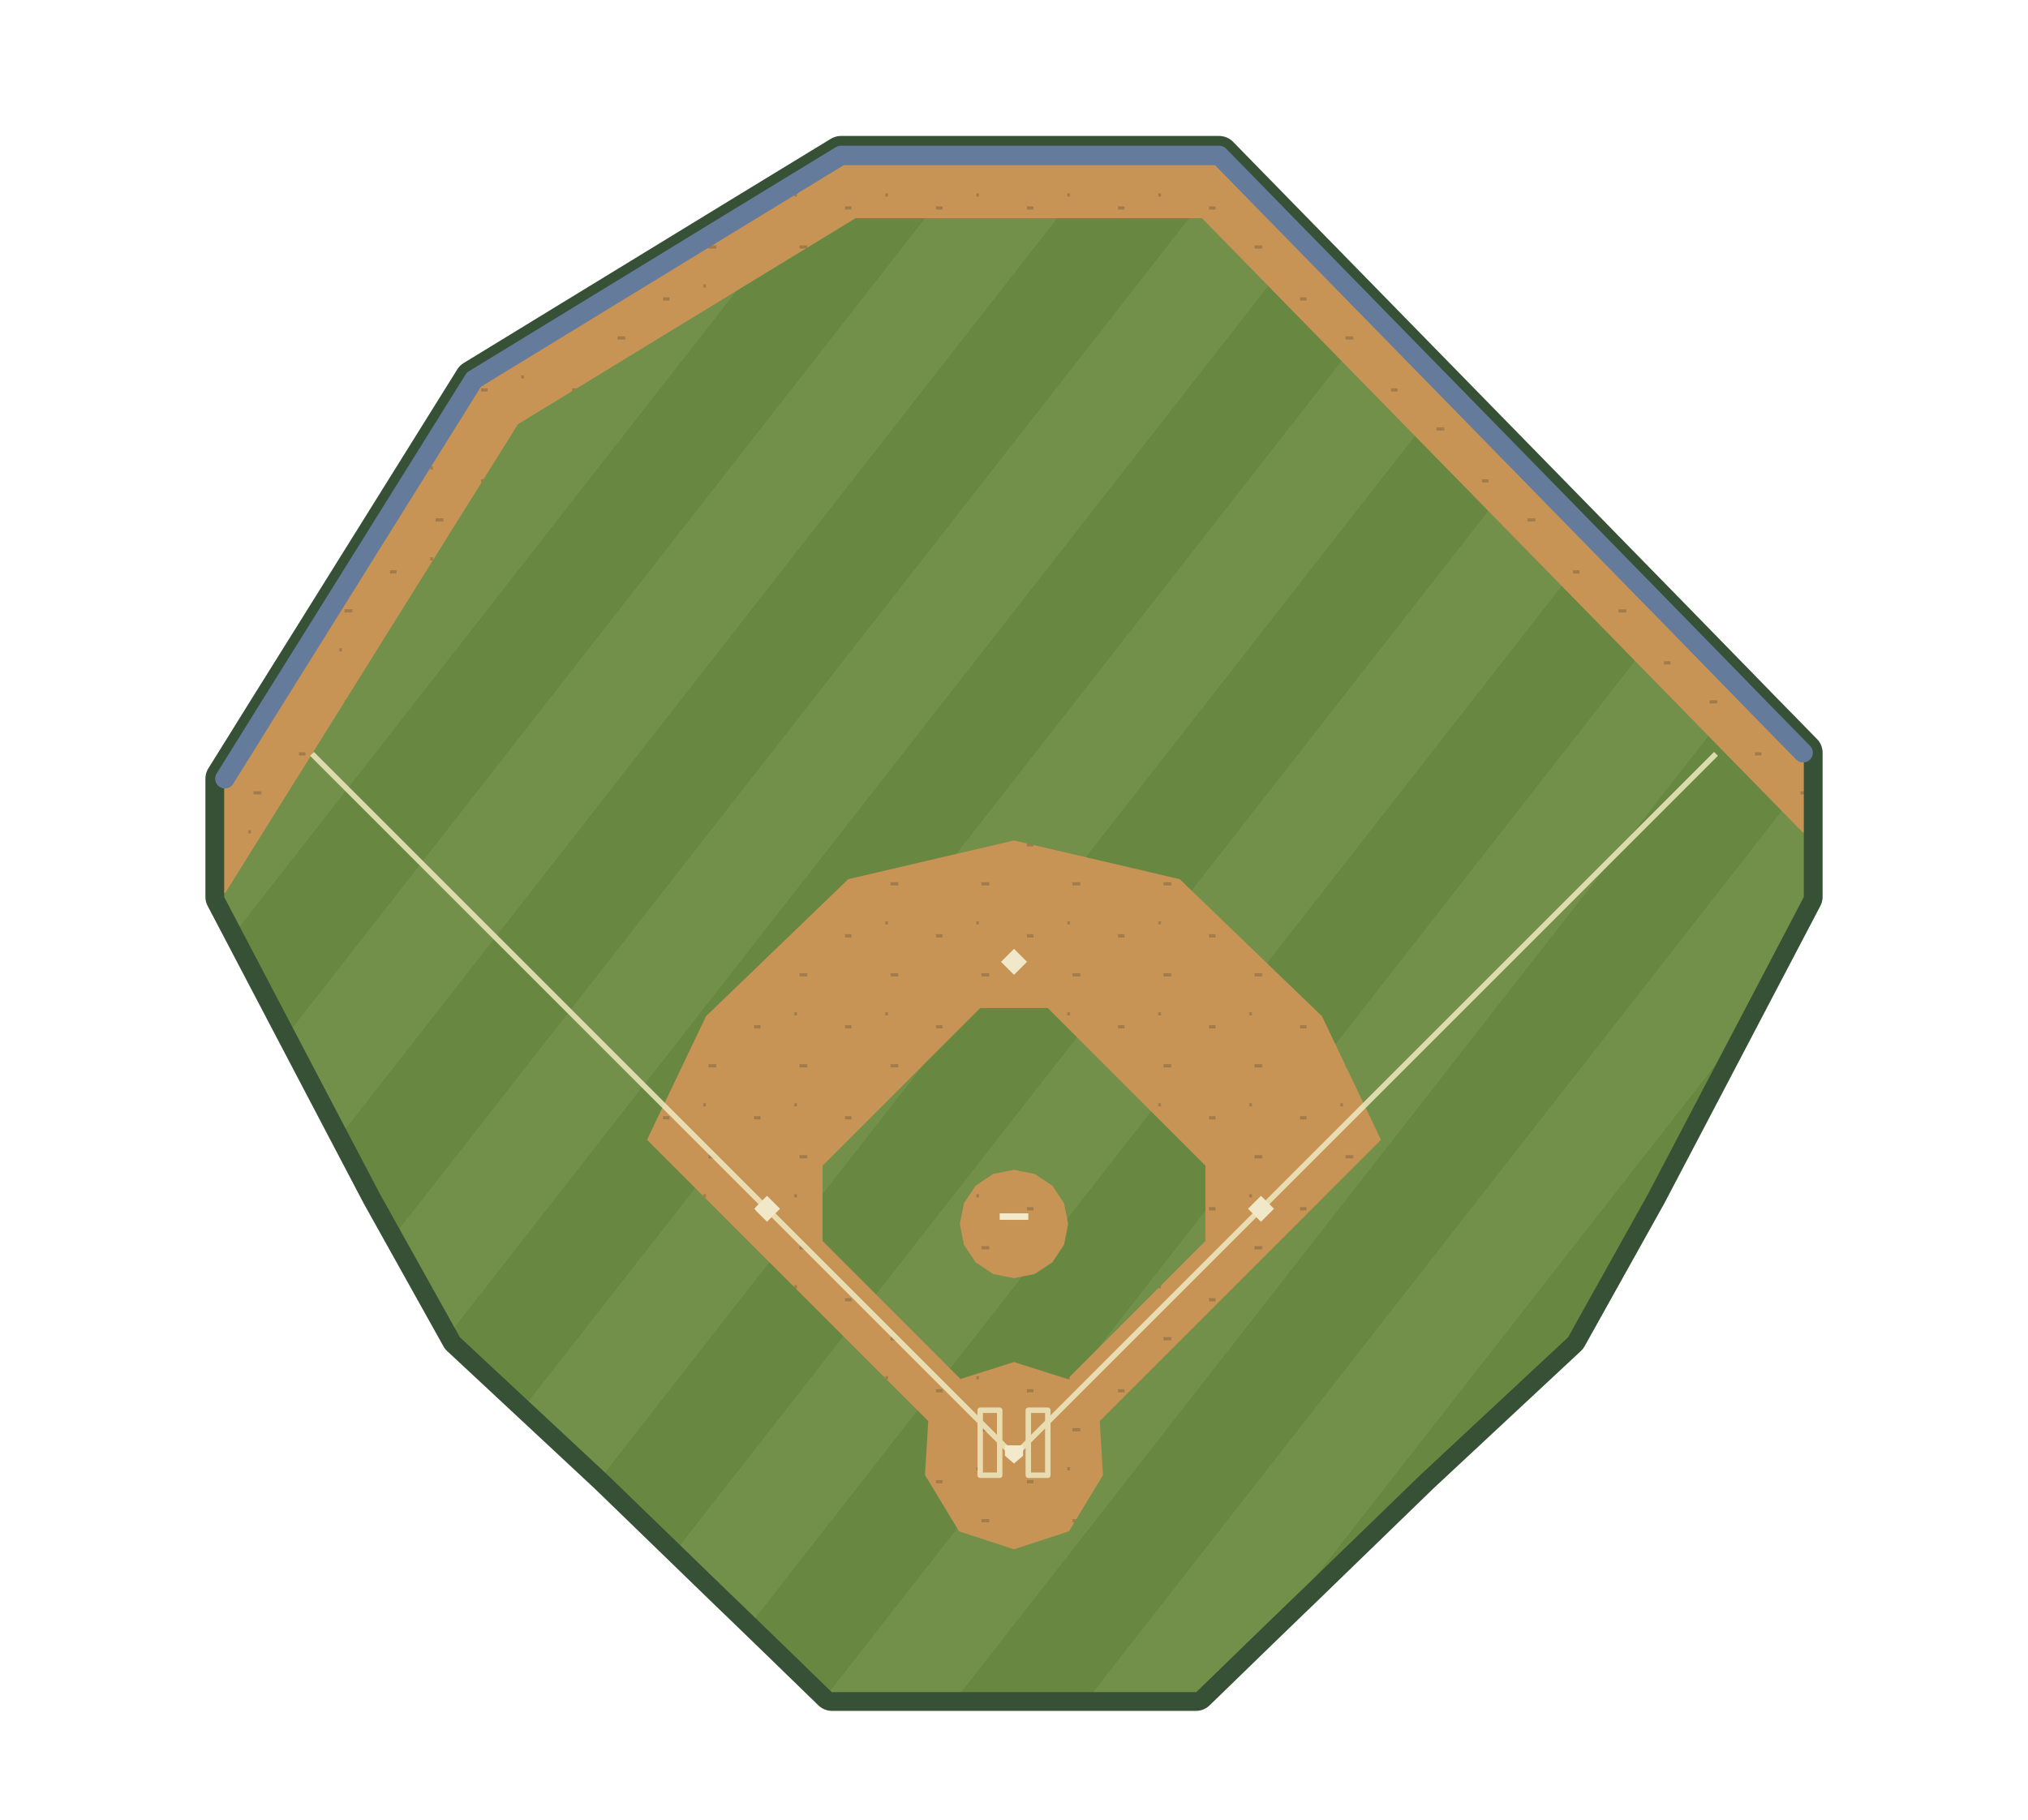
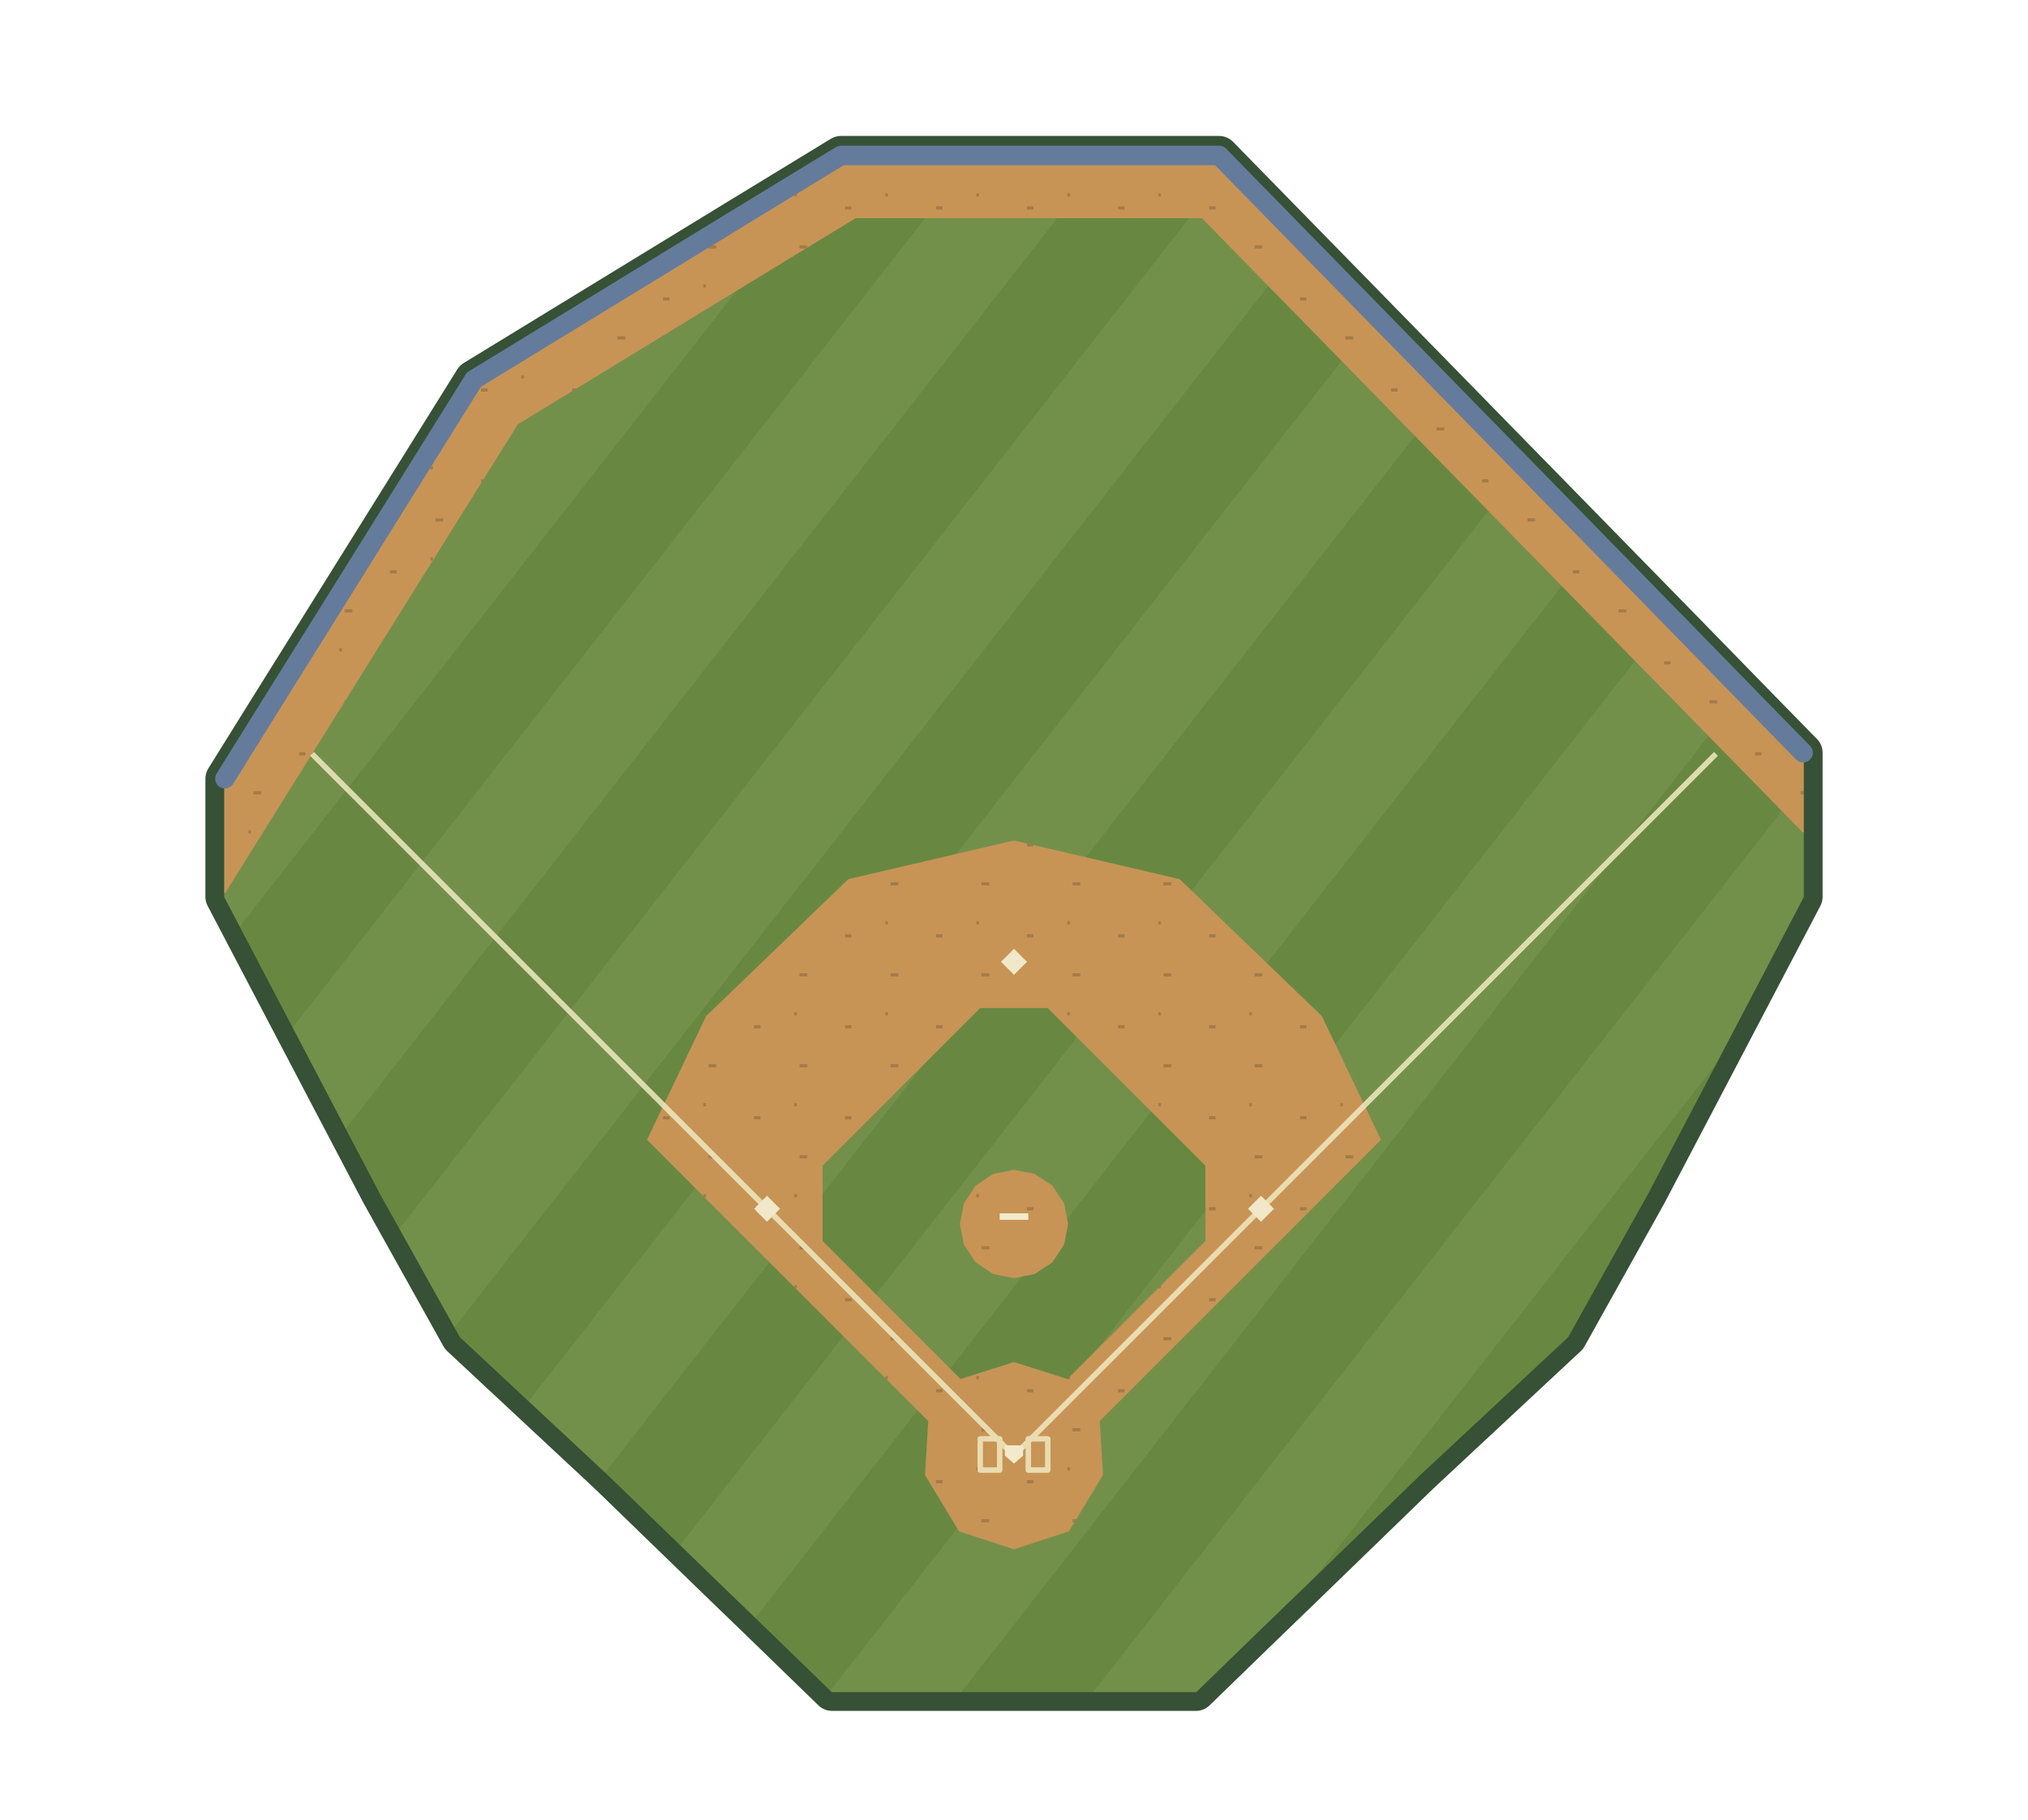
<svg xmlns="http://www.w3.org/2000/svg" viewBox="-78 -112 156 140" fill="none">
  <defs>
    <pattern id="grass" width="16" height="16" patternUnits="userSpaceOnUse" patternTransform="rotate(38)">
      <rect width="16" height="16" fill="#688841" />
      <rect width="8" height="16" fill="#fff4c2" opacity=".075" />
    </pattern>
    <pattern id="sand" width="7" height="7" patternUnits="userSpaceOnUse">
      <rect width="7" height="7" fill="#c79456" />
      <path d="M1 2h.5m3 3h.6m-1-4h.2" stroke="#614f32" stroke-width=".25" opacity=".35" />
    </pattern>
    <pattern id="stone" width="12" height="9" patternUnits="userSpaceOnUse">
      <rect width="12" height="9" fill="#688841" />
      <path d="M0 0H12M0 4.5H12M6 0V4.5M0 4.5V9M12 4.5V9" fill="none" stroke="#414734" stroke-width=".35" />
      <path d="M.5 5H11.5M6.5 .5H11.5" stroke="#c9ba82" stroke-width=".18" />
    </pattern>
    <pattern id="enamel" width="10" height="10" patternUnits="userSpaceOnUse">
      <rect width="10" height="10" fill="#688841" />
      <path d="M0 10V0H10" fill="none" stroke="#172e50" stroke-width=".4" />
      <path d="M.6 9V.6H9" fill="none" stroke="#9eb2cd" stroke-width=".2" />
      <circle cx="1.5" cy="1.5" r=".22" fill="#ced5cf" />
    </pattern>
    <pattern id="water" width="8" height="6" patternUnits="userSpaceOnUse">
      <rect width="8" height="6" fill="#6eafb4" />
      <path d="M1 2H5M4 5H7" stroke="#d5e4c7" stroke-width=".4" opacity=".5" />
    </pattern>
    <pattern id="lava" width="11" height="8" patternUnits="userSpaceOnUse">
      <rect width="11" height="8" fill="#292d27" />
      <path d="M-1 2L3 3L5 0M3 3L4 7L9 9M4 7L10 4L12 4" fill="none" stroke="#f9d26f" stroke-width=".6" />
    </pattern>
  </defs>
  <path d="M-54.06,-54L-60.7,-43.36L-60.7,-43ZM-54.06,-54L-48.19,-63.41L-21,-36.33ZM-48.19,-63.41L-21,-36.33L-21,-63.41ZM-26.82,-27.13L-23.64,-33.79L-27.19,-27.13ZM-23.64,-33.79L-27.19,-27.13L-54.06,-54ZM-27.19,-27.13L-54.06,-54L-52.38,-27.13ZM-54.06,-54L-52.38,-27.13L-60.7,-43ZM-21,-36.33L-54.06,-54L-23.64,-33.79ZM-52.38,-27.13L-48.7,-20.12L-28.16,-24.32ZM-48.7,-20.12L-28.16,-24.32L-42.58,-9.15ZM-28.16,-24.32L-42.58,-9.15L-21,-17.15ZM-42.58,-9.15L-21,-17.15L-31.22,1.44ZM-21,-17.15L-31.22,1.44L-22.05,10.33ZM-52.38,-27.13L-28.16,-24.32L-27.19,-27.13ZM-28.16,-24.32L-27.19,-27.13L-26.94,-26.88ZM-27.19,-27.13L-26.94,-26.88L-26.82,-27.13ZM-21,-17.15L-22.05,10.33L-21,10.33ZM31.22,1.44L42.58,-9.15L21,-17.15ZM42.58,-9.15L21,-17.15L28.16,-24.32ZM28.16,-24.32L26.94,-26.88L48.7,-20.12ZM26.94,-26.88L48.7,-20.12L52.38,-27.13ZM42.58,-9.15L48.7,-20.12L28.16,-24.32ZM21,-17.15L21,10.33L31.22,1.44ZM21,10.33L31.22,1.44L22.05,10.33ZM52.38,-27.13L27.19,-27.13L26.94,-26.88ZM27.19,-27.13L26.94,-26.88L26.82,-27.13ZM-22.05,10.33L-21,11.34L-21,10.33ZM-21,-36.33L-12.72,-44.31L-21,-63.41ZM-12.72,-44.31L-21,-63.41L0,-47.28ZM-21,-63.41L0,-47.28L21,-63.41ZM0,-47.28L21,-63.41L12.72,-44.31ZM21,-63.41L12.72,-44.31L21,-36.33ZM2.62,-34.5L9.99,-27.13L0,-34.5ZM9.99,-27.13L0,-34.5L-0,-27.13ZM0,-34.5L-0,-27.13L-2.62,-34.5ZM-0,-27.13L-2.62,-34.5L-9.99,-27.13ZM-0,-21.94L-1.57,-21.63L-9.99,-27.13ZM-1.57,-21.63L-9.99,-27.13L-2.91,-20.74ZM-9.99,-27.13L-2.91,-20.74L-14.78,-22.34ZM-2.91,-20.74L-14.78,-22.34L-3.8,-19.4ZM-14.78,-22.34L-3.8,-19.4L-14.78,-16.5ZM-3.8,-19.4L-14.78,-16.5L-4.11,-17.83ZM-14.78,-16.5L-4.11,-17.83L-3.8,-16.26ZM0,-13.72L1.57,-14.03L-0,-7.15ZM1.57,-14.03L-0,-7.15L4.13,-5.84ZM6.54,-2.69L21,-17.15L6.79,1.47ZM21,-17.15L6.79,1.47L21,10.33ZM6.79,1.47L21,10.33L4.19,5.77ZM21,10.33L4.19,5.77L-0,10.33ZM4.19,5.77L-0,10.33L-0,7.14ZM-0,10.33L-0,7.14L-4.19,5.77ZM-6.79,1.47L-6.54,-2.69L-21,-17.15ZM2.91,-14.92L3.8,-16.26L14.78,-16.5ZM3.8,-16.26L14.78,-16.5L4.11,-17.83ZM14.78,-16.5L4.11,-17.83L3.8,-19.4ZM1.57,-14.03L2.91,-14.92L4.13,-5.84ZM2.91,-14.92L4.13,-5.84L14.78,-16.5ZM-1.57,-14.03L-2.91,-14.92L-4.13,-5.84ZM-2.91,-14.92L-4.13,-5.84L-14.78,-16.5ZM14.78,-22.34L9.99,-27.13L2.91,-20.74ZM9.99,-27.13L2.91,-20.74L-0,-27.13ZM2.91,-20.74L-0,-27.13L1.57,-21.63ZM-0,-27.13L1.57,-21.63L-0,-21.94ZM2.91,-20.74L3.8,-19.4L14.78,-16.5ZM0,-13.72L-1.57,-14.03L-0,-7.15ZM-1.57,-14.03L-0,-7.15L-4.13,-5.84ZM-14.78,-16.5L-2.91,-14.92L-3.8,-16.26ZM-0,-21.94L-0,-27.13L-9.99,-27.13ZM14.78,-16.5L14.78,-22.34L2.91,-20.74ZM-21,10.33L-0,10.33L-4.19,5.77ZM-21,10.33L-4.19,5.77L-6.79,1.47ZM-21,10.33L-6.79,1.47L-21,-17.15ZM18.83,13.44L14,18.13L-0,10.33ZM14,18.13L-0,10.33L0,18.13ZM-0,10.33L0,18.13L-21,10.33ZM0,18.13L-21,10.33L-14,18.13ZM-21,10.33L-14,18.13L-18.83,13.44ZM-0,10.33L18.83,13.44L21,10.33ZM-21,10.33L-21,11.34L-18.83,13.44ZM21,10.33L18.83,13.44L21,11.34ZM-12.2,-95.27L-21,-89.9L-21,-63.41ZM-21,-63.41L21,-63.41L-12.2,-95.27ZM21,-63.41L-12.2,-95.27L14.48,-95.27ZM21,-63.41L21,-88.6L14.48,-95.27ZM-21,-89.9L-38.2,-79.4L-21,-63.41ZM-38.2,-79.4L-21,-63.41L-48.19,-63.41ZM21,-63.41L45.64,-63.41L21,-88.6ZM60.7,-43L52.38,-27.13L54.46,-54.39ZM52.38,-27.13L54.46,-54.39L27.19,-27.13ZM54.46,-54.39L27.19,-27.13L26.82,-27.13ZM45.64,-63.41L21,-63.41L54.46,-54.39ZM21,-63.41L54.46,-54.39L21,-36.33ZM54.46,-54.39L21,-36.33L23.64,-33.79ZM54.46,-54.39L60.7,-43L60.7,-48.01ZM54.46,-54.39L23.64,-33.79L26.82,-27.13ZM21,10.33L21,11.34L22.05,10.33ZM-59.13,-54.61L-60.7,-52.09L-54.06,-54ZM-60.7,-52.09L-54.06,-54L-60.7,-43.36ZM-57.42,-57.36L-53.64,-63.41L-54.06,-54ZM-53.64,-63.41L-54.06,-54L-48.19,-63.41ZM-54.06,-54L-57.42,-57.36L-59.13,-54.61ZM-21,-27.13L-21,-36.33L-23.64,-33.79ZM-23.64,-33.79L-26.82,-27.13L-21,-27.13ZM-26.94,-26.88L-26.82,-27.13L-21,-27.13ZM-26.94,-26.88L-21,-20.94L-21,-27.13ZM-28.16,-24.32L-21,-17.15L-21,-20.94ZM-21,-20.94L-26.94,-26.88L-28.16,-24.32ZM21,-17.15L28.16,-24.32L26.94,-26.88ZM26.94,-26.88L26.82,-27.13L21,-20.94ZM26.82,-27.13L21,-20.94L21,-27.13ZM26.94,-26.88L21,-20.94L21,-17.15ZM-9.99,-27.13L-2.62,-34.5L-21,-36.33ZM-2.62,-34.5L-21,-36.33L-12.72,-44.31ZM12.72,-44.31L21,-36.33L2.62,-34.5ZM21,-36.33L2.62,-34.5L9.99,-27.13ZM0,-34.5L0,-47.28L-12.72,-44.31ZM-12.72,-44.31L-2.62,-34.5L0,-34.5ZM12.72,-44.31L0,-47.28L0,-34.5ZM0,-34.5L2.62,-34.5L12.72,-44.31ZM-9.99,-27.13L-21,-36.33L-21,-27.13ZM9.99,-27.13L21,-27.13L21,-36.33ZM-3.8,-19.4L-2.59,-19.43L-1.98,-20.34ZM-2.59,-19.43L-1.98,-20.34L-1.87,-19.35ZM-1.98,-20.34L-1.87,-19.35L-1.57,-19.96ZM-1.87,-19.35L-1.57,-19.96L-1.15,-19.58ZM-1.57,-19.96L-1.15,-19.58L-0.78,-20.27ZM-1.15,-19.58L-0.78,-20.27L-0.49,-19.58ZM-0.78,-20.27L-0.49,-19.58L-0,-20.37ZM-0.49,-19.58L-0,-20.37L-0,-19.58ZM-0,-20.37L-0,-19.58L0.49,-19.58ZM-0,-19.58L0.49,-19.58L1.13,-18.76ZM0.49,-19.58L1.13,-18.76L1.13,-19.22ZM1.13,-18.76L1.13,-19.22L1.86,-19.35ZM1.13,-19.22L1.86,-19.35L1.13,-19.58ZM1.86,-19.35L1.13,-19.58L1.56,-19.96ZM1.13,-19.58L1.56,-19.96L0.78,-20.27ZM1.56,-19.96L0.78,-20.27L1.07,-20.95ZM0.78,-20.27L1.07,-20.95L-0,-21.17ZM1.07,-20.95L-0,-21.17L-0,-21.94ZM-0,-21.17L-0,-21.94L-1.57,-21.63ZM-4.11,-17.83L-3.8,-16.26L-2.81,-18.36ZM-3.8,-16.26L-2.81,-18.36L-2.59,-17.29ZM-2.81,-18.36L-2.59,-17.29L-1.87,-17.9ZM-2.59,-17.29L-1.87,-17.9L-1.38,-17.33ZM-1.87,-17.9L-1.38,-17.33L-1.15,-18.29ZM-1.38,-17.33L-1.15,-18.29L-0.77,-18.29ZM-1.15,-18.29L-0.77,-18.29L-1.15,-18.76ZM-0.77,-18.29L-1.15,-18.76L-0.38,-18.29ZM-1.15,-18.76L-0.38,-18.29L-0,-18.29ZM-0.38,-18.29L-0,-18.29L-1.07,-15.77ZM-0,-18.29L-1.07,-15.77L-0,-15.56ZM-1.07,-15.77L-0,-15.56L0,-13.72ZM-0,-15.56L0,-13.72L1.57,-14.03ZM-0,-7.15L4.13,-5.84L0,0.06ZM4.13,-5.84L0,0.06L5.01,-4.96ZM0,0.06L5.01,-4.96L6.54,-2.69ZM5.01,-4.96L6.54,-2.69L21,-17.15ZM-0,7.14L-4.19,5.77L0,0.06ZM-4.19,5.77L0,0.06L-6.79,1.47ZM0,0.06L-6.79,1.47L-6.54,-2.69ZM-6.54,-2.69L-21,-17.15L-5.01,-4.96ZM-21,-17.15L-5.01,-4.96L-21,-20.94ZM-5.01,-4.96L-21,-20.94L-14.78,-16.5ZM-21,-20.94L-14.78,-16.5L-14.78,-22.34ZM3.8,-16.26L4.11,-17.83L2.59,-17.29ZM4.11,-17.83L2.59,-17.29L2.81,-18.36ZM2.59,-17.29L2.81,-18.36L1.86,-17.9ZM2.81,-18.36L1.86,-17.9L1.97,-18.66ZM1.86,-17.9L1.97,-18.66L1.13,-18.29ZM1.97,-18.66L1.13,-18.29L1.13,-18.76ZM1.13,-18.29L1.13,-18.76L0.75,-18.29ZM1.13,-18.76L0.75,-18.29L0.38,-18.29ZM0.75,-18.29L0.38,-18.29L1.37,-17.33ZM0.38,-18.29L1.37,-17.33L1.07,-15.77ZM1.37,-17.33L1.07,-15.77L1.98,-16.38ZM1.07,-15.77L1.98,-16.38L2.91,-14.92ZM1.98,-16.38L2.91,-14.92L3.8,-16.26ZM4.11,-17.83L3.8,-19.4L2.81,-18.36ZM3.8,-19.4L2.81,-18.36L2.59,-19.43ZM2.81,-18.36L2.59,-19.43L1.97,-18.66ZM2.59,-19.43L1.97,-18.66L1.86,-19.35ZM1.97,-18.66L1.86,-19.35L1.13,-18.76ZM-0.49,-19.58L-1.15,-19.22L-0,-19.58ZM-1.15,-19.22L-0,-19.58L-1.15,-18.76ZM-0,-19.58L-1.15,-18.76L1.13,-18.76ZM-1.15,-18.76L1.13,-18.76L-0,-18.29ZM1.13,-18.76L-0,-18.29L0.38,-18.29ZM-0,-18.29L0.38,-18.29L-0,-15.56ZM0.38,-18.29L-0,-15.56L1.07,-15.77ZM-0,-15.56L1.07,-15.77L1.57,-14.03ZM1.07,-15.77L1.57,-14.03L2.91,-14.92ZM4.13,-5.84L14.78,-16.5L21,-20.94ZM14.78,-16.5L21,-20.94L21,-27.13ZM-1.98,-20.34L-1.57,-19.96L-1.07,-20.95ZM-1.57,-19.96L-1.07,-20.95L-0.78,-20.27ZM-1.07,-20.95L-0.78,-20.27L-0,-21.17ZM-0.78,-20.27L-0,-21.17L-0,-20.37ZM-0,-21.17L-0,-20.37L0.78,-20.27ZM-0,-20.37L0.78,-20.27L0.49,-19.58ZM0.78,-20.27L0.49,-19.58L1.13,-19.58ZM0.49,-19.58L1.13,-19.58L1.13,-19.22ZM-0.38,-18.29L-1.38,-17.33L-1.07,-15.77ZM-1.38,-17.33L-1.07,-15.77L-1.98,-16.38ZM-1.07,-15.77L-1.98,-16.38L-1.57,-14.03ZM-1.98,-16.38L-1.57,-14.03L-2.91,-14.92ZM-4.13,-5.84L-14.78,-16.5L-5.01,-4.96ZM14.78,-16.5L21,-27.13L14.78,-22.34ZM21,-27.13L14.78,-22.34L9.99,-27.13ZM1.57,-21.63L-0,-21.94L1.07,-20.95ZM-3.8,-19.4L-4.11,-17.83L-2.59,-19.43ZM-4.11,-17.83L-2.59,-19.43L-2.81,-18.36ZM-2.59,-19.43L-2.81,-18.36L-1.98,-18.66ZM-2.81,-18.36L-1.98,-18.66L-1.87,-17.9ZM-1.98,-18.66L-1.87,-17.9L-1.15,-18.76ZM-1.87,-17.9L-1.15,-18.76L-1.15,-18.29ZM1.56,-19.96L1.86,-19.35L1.98,-20.34ZM1.86,-19.35L1.98,-20.34L2.59,-19.43ZM1.98,-20.34L2.59,-19.43L2.91,-20.74ZM2.59,-19.43L2.91,-20.74L3.8,-19.4ZM-0,-7.15L-4.13,-5.84L0,0.06ZM-4.13,-5.84L0,0.06L-5.01,-4.96ZM0,0.06L-5.01,-4.96L-6.54,-2.69ZM-0,-21.17L-1.57,-21.63L-1.07,-20.95ZM-1.57,-21.63L-1.07,-20.95L-2.91,-20.74ZM-1.07,-20.95L-2.91,-20.74L-1.98,-20.34ZM-2.91,-20.74L-1.98,-20.34L-3.8,-19.4ZM-1.98,-18.66L-1.15,-18.76L-1.87,-19.35ZM-1.15,-18.76L-1.87,-19.35L-1.15,-19.22ZM-1.87,-19.35L-1.15,-19.22L-1.15,-19.58ZM-1.15,-19.22L-1.15,-19.58L-0.49,-19.58ZM1.98,-20.34L2.91,-20.74L1.57,-21.63ZM1.57,-21.63L1.07,-20.95L1.98,-20.34ZM-2.59,-17.29L-3.8,-16.26L-2.91,-14.92ZM-2.91,-14.92L-1.98,-16.38L-2.59,-17.29ZM-1.07,-15.77L-1.57,-14.03L0,-13.72ZM3.8,-16.26L2.59,-17.29L1.98,-16.38ZM1.56,-19.96L1.98,-20.34L1.07,-20.95ZM-1.98,-18.66L-1.87,-19.35L-2.59,-19.43ZM-2.59,-17.29L-1.98,-16.38L-1.38,-17.33ZM-1.38,-17.33L-0.38,-18.29L-0.77,-18.29ZM2.59,-17.29L1.86,-17.9L1.37,-17.33ZM1.37,-17.33L1.98,-16.38L2.59,-17.29ZM1.13,-18.29L0.75,-18.29L1.37,-17.33ZM1.37,-17.33L1.86,-17.9L1.13,-18.29ZM-21,-27.13L-14.78,-22.34L-9.99,-27.13ZM0,0.06L-0,7.14L4.19,5.77ZM0,0.06L4.19,5.77L6.79,1.47ZM0,0.06L6.79,1.47L6.54,-2.69ZM21,-20.94L4.13,-5.84L5.01,-4.96ZM-14.78,-22.34L-21,-27.13L-21,-20.94ZM21,-17.15L21,-20.94L5.01,-4.96ZM-13.31,-100.04L-21,-95.35L-12.2,-95.27ZM-21,-95.35L-12.2,-95.27L-21,-89.9ZM-12.2,-95.27L14.48,-95.27L-13.31,-100.04ZM14.48,-95.27L-13.31,-100.04L15.78,-100.04ZM14.48,-95.27L21,-88.6L21,-94.7ZM21,-94.7L15.78,-100.04L14.48,-95.27ZM-21,-95.35L-41.55,-82.79L-21,-89.9ZM-41.55,-82.79L-21,-89.9L-38.2,-79.4ZM-41.55,-82.79L-53.64,-63.41L-48.19,-63.41ZM-48.19,-63.41L-38.2,-79.4L-41.55,-82.79ZM45.64,-63.41L21,-88.6L51.6,-63.41ZM21,-88.6L51.6,-63.41L21,-94.7ZM51.6,-63.41L57.46,-57.4L54.46,-54.39ZM57.46,-57.4L54.46,-54.39L60.7,-54.09ZM54.46,-54.39L60.7,-54.09L60.7,-48.01ZM21,-36.33L23.64,-33.79L21,-27.13ZM23.64,-33.79L21,-27.13L26.82,-27.13ZM51.6,-63.41L45.64,-63.41L54.46,-54.39Z" fill="#365135" stroke="#365135" stroke-width="3" stroke-linejoin="round" />
  <path d="M-54.06,-54L-60.7,-43.36L-60.7,-43ZM-54.06,-54L-48.19,-63.41L-21,-36.33ZM-48.19,-63.41L-21,-36.33L-21,-63.41ZM-26.82,-27.13L-23.64,-33.79L-27.19,-27.13ZM-23.64,-33.79L-27.19,-27.13L-54.06,-54ZM-27.19,-27.13L-54.06,-54L-52.38,-27.13ZM-54.06,-54L-52.38,-27.13L-60.7,-43ZM-21,-36.33L-54.06,-54L-23.64,-33.79ZM-52.38,-27.13L-48.7,-20.12L-28.16,-24.32ZM-48.7,-20.12L-28.16,-24.32L-42.58,-9.15ZM-28.16,-24.32L-42.58,-9.15L-21,-17.15ZM-42.58,-9.15L-21,-17.15L-31.22,1.44ZM-21,-17.15L-31.22,1.44L-22.05,10.33ZM-52.38,-27.13L-28.16,-24.32L-27.19,-27.13ZM-28.16,-24.32L-27.19,-27.13L-26.94,-26.88ZM-27.19,-27.13L-26.94,-26.88L-26.82,-27.13ZM-21,-17.15L-22.05,10.33L-21,10.33ZM31.22,1.44L42.58,-9.15L21,-17.15ZM42.58,-9.15L21,-17.15L28.16,-24.32ZM28.16,-24.32L26.94,-26.88L48.7,-20.12ZM26.94,-26.88L48.7,-20.12L52.38,-27.13ZM42.58,-9.15L48.7,-20.12L28.16,-24.32ZM21,-17.15L21,10.33L31.22,1.44ZM21,10.33L31.22,1.44L22.05,10.33ZM52.38,-27.13L27.19,-27.13L26.94,-26.88ZM27.19,-27.13L26.94,-26.88L26.82,-27.13ZM-22.05,10.33L-21,11.34L-21,10.33ZM-21,-36.33L-12.72,-44.31L-21,-63.41ZM-12.72,-44.31L-21,-63.41L0,-47.28ZM-21,-63.41L0,-47.28L21,-63.41ZM0,-47.28L21,-63.41L12.72,-44.31ZM21,-63.41L12.72,-44.31L21,-36.33ZM2.62,-34.5L9.99,-27.13L0,-34.5ZM9.99,-27.13L0,-34.5L-0,-27.13ZM0,-34.5L-0,-27.13L-2.62,-34.5ZM-0,-27.13L-2.62,-34.5L-9.99,-27.13ZM-0,-21.94L-1.57,-21.63L-9.99,-27.13ZM-1.57,-21.63L-9.99,-27.13L-2.91,-20.74ZM-9.99,-27.13L-2.91,-20.74L-14.78,-22.34ZM-2.91,-20.74L-14.78,-22.34L-3.8,-19.4ZM-14.78,-22.34L-3.8,-19.4L-14.78,-16.5ZM-3.8,-19.4L-14.78,-16.5L-4.11,-17.83ZM-14.78,-16.5L-4.11,-17.83L-3.8,-16.26ZM0,-13.72L1.57,-14.03L-0,-7.15ZM1.57,-14.03L-0,-7.15L4.13,-5.84ZM6.54,-2.69L21,-17.15L6.79,1.47ZM21,-17.15L6.79,1.47L21,10.33ZM6.79,1.47L21,10.33L4.19,5.77ZM21,10.33L4.19,5.77L-0,10.33ZM4.19,5.77L-0,10.33L-0,7.14ZM-0,10.33L-0,7.14L-4.19,5.77ZM-6.79,1.47L-6.54,-2.69L-21,-17.15ZM2.91,-14.92L3.8,-16.26L14.78,-16.5ZM3.8,-16.26L14.78,-16.5L4.11,-17.83ZM14.78,-16.5L4.11,-17.83L3.8,-19.4ZM1.57,-14.03L2.91,-14.92L4.13,-5.84ZM2.91,-14.92L4.13,-5.84L14.78,-16.5ZM-1.57,-14.03L-2.91,-14.92L-4.13,-5.84ZM-2.91,-14.92L-4.13,-5.84L-14.78,-16.5ZM14.78,-22.34L9.99,-27.13L2.91,-20.74ZM9.99,-27.13L2.91,-20.74L-0,-27.13ZM2.91,-20.74L-0,-27.13L1.57,-21.63ZM-0,-27.13L1.57,-21.63L-0,-21.94ZM2.91,-20.74L3.8,-19.4L14.78,-16.5ZM0,-13.72L-1.57,-14.03L-0,-7.15ZM-1.57,-14.03L-0,-7.15L-4.13,-5.84ZM-14.78,-16.5L-2.91,-14.92L-3.8,-16.26ZM-0,-21.94L-0,-27.13L-9.99,-27.13ZM14.78,-16.5L14.78,-22.34L2.91,-20.74ZM-21,10.33L-0,10.33L-4.19,5.77ZM-21,10.33L-4.19,5.77L-6.79,1.47ZM-21,10.33L-6.79,1.47L-21,-17.15ZM18.83,13.44L14,18.13L-0,10.33ZM14,18.13L-0,10.33L0,18.13ZM-0,10.33L0,18.13L-21,10.33ZM0,18.13L-21,10.33L-14,18.13ZM-21,10.33L-14,18.13L-18.83,13.44ZM-0,10.33L18.83,13.44L21,10.33ZM-21,10.33L-21,11.34L-18.83,13.44ZM21,10.33L18.83,13.44L21,11.34ZM-12.2,-95.27L-21,-89.9L-21,-63.41ZM-21,-63.41L21,-63.41L-12.2,-95.27ZM21,-63.41L-12.2,-95.27L14.48,-95.27ZM21,-63.41L21,-88.6L14.48,-95.27ZM-21,-89.9L-38.2,-79.4L-21,-63.41ZM-38.2,-79.4L-21,-63.41L-48.19,-63.41ZM21,-63.41L45.64,-63.41L21,-88.6ZM60.7,-43L52.38,-27.13L54.46,-54.39ZM52.38,-27.13L54.46,-54.39L27.19,-27.13ZM54.46,-54.39L27.19,-27.13L26.82,-27.13ZM45.64,-63.41L21,-63.41L54.46,-54.39ZM21,-63.41L54.46,-54.39L21,-36.33ZM54.46,-54.39L21,-36.33L23.64,-33.79ZM54.46,-54.39L60.7,-43L60.7,-48.01ZM54.46,-54.39L23.64,-33.79L26.82,-27.13ZM21,10.33L21,11.34L22.05,10.33Z" fill="url(#grass)" stroke="url(#grass)" stroke-width=".11" stroke-linejoin="round" />
  <path d="M-59.13,-54.61L-60.7,-52.09L-54.06,-54ZM-60.7,-52.09L-54.06,-54L-60.7,-43.36ZM-57.42,-57.36L-53.64,-63.41L-54.06,-54ZM-53.64,-63.41L-54.06,-54L-48.19,-63.41ZM-54.06,-54L-57.42,-57.36L-59.13,-54.61ZM-21,-27.13L-21,-36.33L-23.64,-33.79ZM-23.64,-33.79L-26.82,-27.13L-21,-27.13ZM-26.94,-26.88L-26.82,-27.13L-21,-27.13ZM-26.94,-26.88L-21,-20.94L-21,-27.13ZM-28.16,-24.32L-21,-17.15L-21,-20.94ZM-21,-20.94L-26.94,-26.88L-28.16,-24.32ZM21,-17.15L28.16,-24.32L26.94,-26.88ZM26.94,-26.88L26.82,-27.13L21,-20.94ZM26.82,-27.13L21,-20.94L21,-27.13ZM26.94,-26.88L21,-20.94L21,-17.15ZM-9.99,-27.13L-2.62,-34.5L-21,-36.33ZM-2.62,-34.5L-21,-36.33L-12.72,-44.31ZM12.72,-44.31L21,-36.33L2.62,-34.5ZM21,-36.33L2.62,-34.5L9.99,-27.13ZM0,-34.5L0,-47.28L-12.72,-44.31ZM-12.72,-44.31L-2.62,-34.5L0,-34.5ZM12.72,-44.31L0,-47.28L0,-34.5ZM0,-34.5L2.62,-34.5L12.72,-44.31ZM-9.99,-27.13L-21,-36.33L-21,-27.13ZM9.99,-27.13L21,-27.13L21,-36.33ZM-3.8,-19.4L-2.59,-19.43L-1.98,-20.34ZM-2.59,-19.43L-1.98,-20.34L-1.87,-19.35ZM-1.98,-20.34L-1.87,-19.35L-1.57,-19.96ZM-1.87,-19.35L-1.57,-19.96L-1.15,-19.58ZM-1.57,-19.96L-1.15,-19.58L-0.78,-20.27ZM-1.15,-19.58L-0.78,-20.27L-0.49,-19.58ZM-0.78,-20.27L-0.49,-19.58L-0,-20.37ZM-0.49,-19.58L-0,-20.37L-0,-19.58ZM-0,-20.37L-0,-19.58L0.49,-19.58ZM-0,-19.58L0.49,-19.58L1.13,-18.76ZM0.49,-19.58L1.13,-18.76L1.13,-19.22ZM1.13,-18.76L1.13,-19.22L1.86,-19.35ZM1.13,-19.22L1.86,-19.35L1.13,-19.58ZM1.86,-19.35L1.13,-19.58L1.56,-19.96ZM1.13,-19.58L1.56,-19.96L0.78,-20.27ZM1.56,-19.96L0.78,-20.27L1.07,-20.95ZM0.78,-20.27L1.07,-20.95L-0,-21.17ZM1.07,-20.95L-0,-21.17L-0,-21.94ZM-0,-21.17L-0,-21.94L-1.57,-21.63ZM-4.11,-17.83L-3.8,-16.26L-2.81,-18.36ZM-3.8,-16.26L-2.81,-18.36L-2.59,-17.29ZM-2.81,-18.36L-2.59,-17.29L-1.87,-17.9ZM-2.59,-17.29L-1.87,-17.9L-1.38,-17.33ZM-1.87,-17.9L-1.38,-17.33L-1.15,-18.29ZM-1.38,-17.33L-1.15,-18.29L-0.77,-18.29ZM-1.15,-18.29L-0.77,-18.29L-1.15,-18.76ZM-0.77,-18.29L-1.15,-18.76L-0.38,-18.29ZM-1.15,-18.76L-0.38,-18.29L-0,-18.29ZM-0.38,-18.29L-0,-18.29L-1.07,-15.77ZM-0,-18.29L-1.07,-15.77L-0,-15.56ZM-1.07,-15.77L-0,-15.56L0,-13.72ZM-0,-15.56L0,-13.72L1.57,-14.03ZM-0,-7.15L4.13,-5.84L0,0.06ZM4.13,-5.84L0,0.06L5.01,-4.96ZM0,0.06L5.01,-4.96L6.54,-2.69ZM5.01,-4.96L6.54,-2.69L21,-17.15ZM-0,7.14L-4.19,5.77L0,0.06ZM-4.19,5.77L0,0.06L-6.79,1.47ZM0,0.06L-6.79,1.47L-6.54,-2.69ZM-6.54,-2.69L-21,-17.15L-5.01,-4.96ZM-21,-17.15L-5.01,-4.96L-21,-20.94ZM-5.01,-4.96L-21,-20.94L-14.78,-16.5ZM-21,-20.94L-14.78,-16.5L-14.78,-22.34ZM3.8,-16.26L4.11,-17.83L2.59,-17.29ZM4.11,-17.83L2.59,-17.29L2.81,-18.36ZM2.59,-17.29L2.81,-18.36L1.86,-17.9ZM2.81,-18.36L1.86,-17.9L1.97,-18.66ZM1.86,-17.9L1.97,-18.66L1.13,-18.29ZM1.97,-18.66L1.13,-18.29L1.13,-18.76ZM1.13,-18.29L1.13,-18.76L0.75,-18.29ZM1.13,-18.76L0.75,-18.29L0.38,-18.29ZM0.75,-18.29L0.38,-18.29L1.37,-17.33ZM0.38,-18.29L1.37,-17.33L1.07,-15.77ZM1.37,-17.33L1.07,-15.77L1.98,-16.38ZM1.07,-15.77L1.98,-16.38L2.91,-14.92ZM1.98,-16.38L2.91,-14.92L3.8,-16.26ZM4.11,-17.83L3.8,-19.4L2.81,-18.36ZM3.8,-19.4L2.81,-18.36L2.59,-19.43ZM2.81,-18.36L2.59,-19.43L1.97,-18.66ZM2.59,-19.43L1.97,-18.66L1.86,-19.35ZM1.97,-18.66L1.86,-19.35L1.13,-18.76ZM-0.49,-19.58L-1.15,-19.22L-0,-19.58ZM-1.15,-19.22L-0,-19.58L-1.15,-18.76ZM-0,-19.58L-1.15,-18.76L1.13,-18.76ZM-1.15,-18.76L1.13,-18.76L-0,-18.29ZM1.13,-18.76L-0,-18.29L0.38,-18.29ZM-0,-18.29L0.38,-18.29L-0,-15.56ZM0.38,-18.29L-0,-15.56L1.07,-15.77ZM-0,-15.56L1.07,-15.77L1.57,-14.03ZM1.07,-15.77L1.57,-14.03L2.91,-14.92ZM4.13,-5.84L14.78,-16.5L21,-20.94ZM14.78,-16.5L21,-20.94L21,-27.13ZM-1.98,-20.34L-1.57,-19.96L-1.07,-20.95ZM-1.57,-19.96L-1.07,-20.95L-0.78,-20.27ZM-1.07,-20.95L-0.78,-20.27L-0,-21.17ZM-0.78,-20.27L-0,-21.17L-0,-20.37ZM-0,-21.17L-0,-20.37L0.78,-20.27ZM-0,-20.37L0.78,-20.27L0.49,-19.58ZM0.78,-20.27L0.49,-19.58L1.13,-19.58ZM0.49,-19.58L1.13,-19.58L1.13,-19.22ZM-0.38,-18.29L-1.38,-17.33L-1.07,-15.77ZM-1.38,-17.33L-1.07,-15.77L-1.98,-16.38ZM-1.07,-15.77L-1.98,-16.38L-1.57,-14.03ZM-1.98,-16.38L-1.57,-14.03L-2.91,-14.92ZM-4.13,-5.84L-14.78,-16.5L-5.01,-4.96ZM14.78,-16.5L21,-27.13L14.78,-22.34ZM21,-27.13L14.78,-22.34L9.99,-27.13ZM1.57,-21.63L-0,-21.94L1.07,-20.95ZM-3.8,-19.4L-4.11,-17.83L-2.59,-19.43ZM-4.11,-17.83L-2.59,-19.43L-2.81,-18.36ZM-2.59,-19.43L-2.81,-18.36L-1.98,-18.66ZM-2.81,-18.36L-1.98,-18.66L-1.87,-17.9ZM-1.98,-18.66L-1.87,-17.9L-1.15,-18.76ZM-1.87,-17.9L-1.15,-18.76L-1.15,-18.29ZM1.56,-19.96L1.86,-19.35L1.98,-20.34ZM1.86,-19.35L1.98,-20.34L2.59,-19.43ZM1.98,-20.34L2.59,-19.43L2.91,-20.74ZM2.59,-19.43L2.91,-20.74L3.8,-19.4ZM-0,-7.15L-4.13,-5.84L0,0.06ZM-4.13,-5.84L0,0.06L-5.01,-4.96ZM0,0.06L-5.01,-4.96L-6.54,-2.69ZM-0,-21.17L-1.57,-21.63L-1.07,-20.95ZM-1.57,-21.63L-1.07,-20.95L-2.91,-20.74ZM-1.07,-20.95L-2.91,-20.74L-1.98,-20.34ZM-2.91,-20.74L-1.98,-20.34L-3.8,-19.4ZM-1.98,-18.66L-1.15,-18.76L-1.87,-19.35ZM-1.15,-18.76L-1.87,-19.35L-1.15,-19.22ZM-1.87,-19.35L-1.15,-19.22L-1.15,-19.58ZM-1.15,-19.22L-1.15,-19.58L-0.49,-19.58ZM1.98,-20.34L2.91,-20.74L1.57,-21.63ZM1.57,-21.63L1.07,-20.95L1.98,-20.34ZM-2.59,-17.29L-3.8,-16.26L-2.91,-14.92ZM-2.91,-14.92L-1.98,-16.38L-2.59,-17.29ZM-1.07,-15.77L-1.57,-14.03L0,-13.72ZM3.8,-16.26L2.59,-17.29L1.98,-16.38ZM1.56,-19.96L1.98,-20.34L1.07,-20.95ZM-1.98,-18.66L-1.87,-19.35L-2.59,-19.43ZM-2.59,-17.29L-1.98,-16.38L-1.38,-17.33ZM-1.38,-17.33L-0.38,-18.29L-0.77,-18.29ZM2.59,-17.29L1.86,-17.9L1.37,-17.33ZM1.37,-17.33L1.98,-16.38L2.59,-17.29ZM1.13,-18.29L0.75,-18.29L1.37,-17.33ZM1.37,-17.33L1.86,-17.9L1.13,-18.29ZM-21,-27.13L-14.78,-22.34L-9.99,-27.13ZM0,0.06L-0,7.14L4.19,5.77ZM0,0.06L4.19,5.77L6.79,1.47ZM0,0.06L6.79,1.47L6.54,-2.69ZM21,-20.94L4.13,-5.84L5.01,-4.96ZM-14.78,-22.34L-21,-27.13L-21,-20.94ZM21,-17.15L21,-20.94L5.01,-4.96ZM-13.31,-100.04L-21,-95.35L-12.2,-95.27ZM-21,-95.35L-12.2,-95.27L-21,-89.9ZM-12.2,-95.27L14.48,-95.27L-13.31,-100.04ZM14.48,-95.27L-13.31,-100.04L15.78,-100.04ZM14.48,-95.27L21,-88.6L21,-94.7ZM21,-94.7L15.78,-100.04L14.48,-95.27ZM-21,-95.35L-41.55,-82.79L-21,-89.9ZM-41.55,-82.79L-21,-89.9L-38.2,-79.4ZM-41.55,-82.79L-53.64,-63.41L-48.19,-63.41ZM-48.19,-63.41L-38.2,-79.4L-41.55,-82.79ZM45.64,-63.41L21,-88.6L51.6,-63.41ZM21,-88.6L51.6,-63.41L21,-94.7ZM51.6,-63.41L57.46,-57.4L54.46,-54.39ZM57.46,-57.4L54.46,-54.39L60.7,-54.09ZM54.46,-54.39L60.7,-54.09L60.7,-48.01ZM21,-36.33L23.64,-33.79L21,-27.13ZM23.64,-33.79L21,-27.13L26.82,-27.13ZM51.6,-63.41L45.64,-63.41L54.46,-54.39Z" fill="url(#sand)" stroke="url(#sand)" stroke-width=".11" stroke-linejoin="round" />
  <path d="M-60.7,-52.09L-59.13,-54.61M-60.7,-52.09L-59.13,-54.61M-60.7,-52.09L-59.13,-54.61M-59.13,-54.61L-57.42,-57.36M-57.42,-57.36L-53.64,-63.41M-53.64,-63.41L-57.42,-57.36M-59.13,-54.61L-57.42,-57.36M-13.31,-100.04L-21,-95.35M-13.31,-100.04L-21,-95.35M-13.31,-100.04L15.78,-100.04M15.78,-100.04L21,-94.7M15.78,-100.04L21,-94.7M15.78,-100.04L-13.31,-100.04M-21,-95.35L-41.55,-82.79M-41.55,-82.79L-21,-95.35M-53.64,-63.41L-41.55,-82.79M-53.64,-63.41L-41.55,-82.79M51.6,-63.41L21,-94.7M21,-94.7L51.6,-63.41M57.46,-57.4L51.6,-63.41M57.46,-57.4L51.6,-63.41M60.7,-54.09L57.46,-57.4M57.46,-57.4L60.7,-54.09M57.46,-57.4L60.7,-54.09" stroke="#657b9b" stroke-width="1.5" stroke-linecap="round" />
  <g stroke="#eee7bd" stroke-width=".42" stroke-linejoin="round" opacity=".87">
    <path d="M-54 -54L0 0L54 -54" />
-     <path d="M-2.6 1.5V-3.5H-1.1V1.5ZM1.1 1.5V-3.5H2.6V1.5Z" />
+     <path d="M-2.6 1.1V-1.3H-1.1V1.1ZM1.1 1.1V-1.3H2.6V1.1Z" />
  </g>
  <polygon points="-20,-19 -19,-20 -18,-19 -19,-18" fill="#f0e8c8" stroke="none" stroke-width="0" />
  <polygon points="-1,-38 0,-39 1,-38 0,-37" fill="#f0e8c8" stroke="none" stroke-width="0" />
  <polygon points="18,-19 19,-20 20,-19 19,-18" fill="#f0e8c8" stroke="none" stroke-width="0" />
  <path d="M-.7 -.8H.7V0L0 .6L-.7 0Z" fill="#f2eacb" />
  <path d="M-1.1 -18.4H1.1" stroke="#f2eacb" stroke-width=".5" />
  <defs>
    <g id="thwomp" stroke="#354440" stroke-width="1.5" stroke-linejoin="round">
      <path d="M10 9L13 1L20 8L27 1L32 7L39 1L44 8L52 2L54 10L62 13L56 21L63 27L57 33L63 40L55 45L60 53L50 55L47 63L39 57L32 64L25 57L18 63L14 55L4 56L8 46L1 41L7 33L1 26L8 20L2 13Z" fill="#9ba69b" />
      <rect x="10" y="10" width="44" height="44" rx="3" fill="#73887d" />
      <path d="M14 15H50V49H14Z" fill="#647a70" stroke="#bdc2a3" />
      <path d="M15 23L29 29L25 34L17 32ZM49 23L35 29L39 34L47 32Z" fill="#e4dfbb" />
      <path d="M21 27V32M43 27V32" stroke="#222e2b" stroke-width="3" />
      <path d="M19 43L25 38L32 40L39 38L45 43L44 48H20Z" fill="#2f3d37" />
      <path d="M22 43H42M25 43V47M32 43V47M39 43V47" stroke="#d1d2b5" stroke-width="1.4" />
    </g>
    <g id="bubble">
      <path d="M32 4C31 23 52 20 52 39A20 20 0 0 1 12 39C12 24 27 24 32 4Z" fill="#e8ad56" stroke="#ab6d35" stroke-width="1.4" />
      <ellipse cx="25" cy="37" rx="3" ry="6" fill="#3b483b" />
      <ellipse cx="38" cy="37" rx="3" ry="6" fill="#3b483b" />
    </g>
    <g id="chomp" stroke-linecap="round" stroke-linejoin="round">
      <g fill="none" stroke="#b1aa8d" stroke-width="3">
        <ellipse cx="8" cy="53" rx="6" ry="3" transform="rotate(-25 8 53)" />
        <ellipse cx="18" cy="49" rx="6" ry="3" transform="rotate(-25 18 49)" />
        <ellipse cx="27" cy="45" rx="6" ry="3" />
      </g>
      <path d="M55 31L37 38L55 45A24 24 0 1 1 55 31Z" fill="#223342" stroke="#b5b7a5" stroke-width="1.3" />
      <path d="M55 31L47 38L46 33L41 40L39 37L55 45" fill="#eee8cc" />
      <ellipse cx="37" cy="24" rx="4.5" ry="7" fill="#f7efcd" />
      <ellipse cx="39" cy="24" rx="1.8" ry="3.5" fill="#182626" />
      <path d="M15 21Q20 12 29 13" fill="none" stroke="#82979e" stroke-width="2" />
    </g>
    <g id="plant" stroke="#344c31" stroke-width="1.3" stroke-linejoin="round">
      <path d="M31 58Q39 40 30 27" fill="none" stroke="#779044" stroke-width="6" />
      <path d="M33 50Q16 53 13 41Q27 38 33 50M35 44Q49 29 55 41Q50 49 35 44" fill="#8ca34e" />
      <path d="M49 10L27 22L50 24A21 21 0 1 1 49 10Z" fill="#b95e4d" />
      <path d="M49 10L27 22L50 24" fill="none" stroke="#f2e6c3" stroke-width="5" />
      <path d="M41 15L40 20L35 19M41 23L44 19L47 23" fill="#f2e6c3" stroke="none" />
      <g fill="#f2e6c3" stroke="none">
        <ellipse cx="17" cy="19" rx="4" ry="5" />
        <ellipse cx="27" cy="8" rx="4" ry="3" />
        <ellipse cx="24" cy="33" rx="4" ry="3" />
      </g>
    </g>
    <g id="note" stroke="#6d6655" stroke-width="1.5" stroke-linejoin="round">
      <rect x="7" y="7" width="49" height="49" rx="3" fill="#dfd6b3" />
      <path d="M11 50V11H51" fill="none" stroke="#fff0cb" stroke-width="2" />
      <path d="M14 54H54V14" fill="none" stroke="#b0a583" />
      <path d="M38 16V38Q35 44 28 43Q22 42 25 37Q28 33 34 35V19Z" fill="#66564c" stroke="none" />
      <path d="M37 16Q41 21 43 25" stroke="#66564c" stroke-width="3" fill="none" />
    </g>
    <g id="barrel" stroke="#473d2b" stroke-width="1.4">
      <path d="M13 9Q32 2 51 9Q62 32 51 55Q32 62 13 55Q2 32 13 9Z" fill="#9e7944" />
      <path d="M20 8Q12 32 20 56M30 6V59M41 7Q49 32 41 57" fill="none" stroke="#604c30" />
      <path d="M9 17Q32 23 55 17L57 24Q32 30 7 24ZM8 42Q32 48 56 42L53 49Q32 55 11 49Z" fill="#b6aa80" />
      <ellipse cx="32" cy="9" rx="19" ry="6" fill="#c3a16b" />
      <ellipse cx="32" cy="9" rx="14" ry="3" fill="#7e613a" />
    </g>
    <g id="klaptrap" stroke="#354d45" stroke-width="1.2" stroke-linejoin="round">
      <path d="M7 42L1 30L16 34L23 24L27 32L32 20L38 28L50 22L57 30L54 42L64 45L59 51L27 50L20 57L13 55L15 48Z" fill="#6e9a9d" />
      <path d="M35 35L62 34L58 44L32 43Z" fill="#f1e4bf" />
      <path d="M36 35L39 40L43 35L47 41L51 35L55 41L59 35" fill="none" />
      <ellipse cx="42" cy="25" rx="5" ry="7" fill="#e7dfaf" />
      <ellipse cx="44" cy="25" rx="2" ry="3" fill="#233d36" />
    </g>
    <g id="ball" fill="#e9e1bd" stroke="#ad9e77" stroke-width="1">
      <circle cx="32" cy="32" r="23" />
      <path d="M17 14Q35 32 17 50M47 14Q29 32 47 50" fill="none" stroke="#b57861" stroke-width="1.6" />
      <path d="M20 18l-5 4m9 2l-5 4m7 3l-5 3m3 4l-5 3m1 2l-4 3M44 18l5 4m-9 2l5 4m-7 3l5 3m-3 4l5 3m-1 2l4 3" stroke="#b57861" />
    </g>
    <g id="star" fill="#e0bf70" stroke="#87734e" stroke-width="1.3">
      <path d="M32 4L40 22L60 24L45 38L49 59L32 49L14 59L18 38L3 24L24 22Z" />
      <path d="M26 26V36M38 26V36" stroke="#5f5940" stroke-width="2.3" />
    </g>
  </defs>
</svg>
